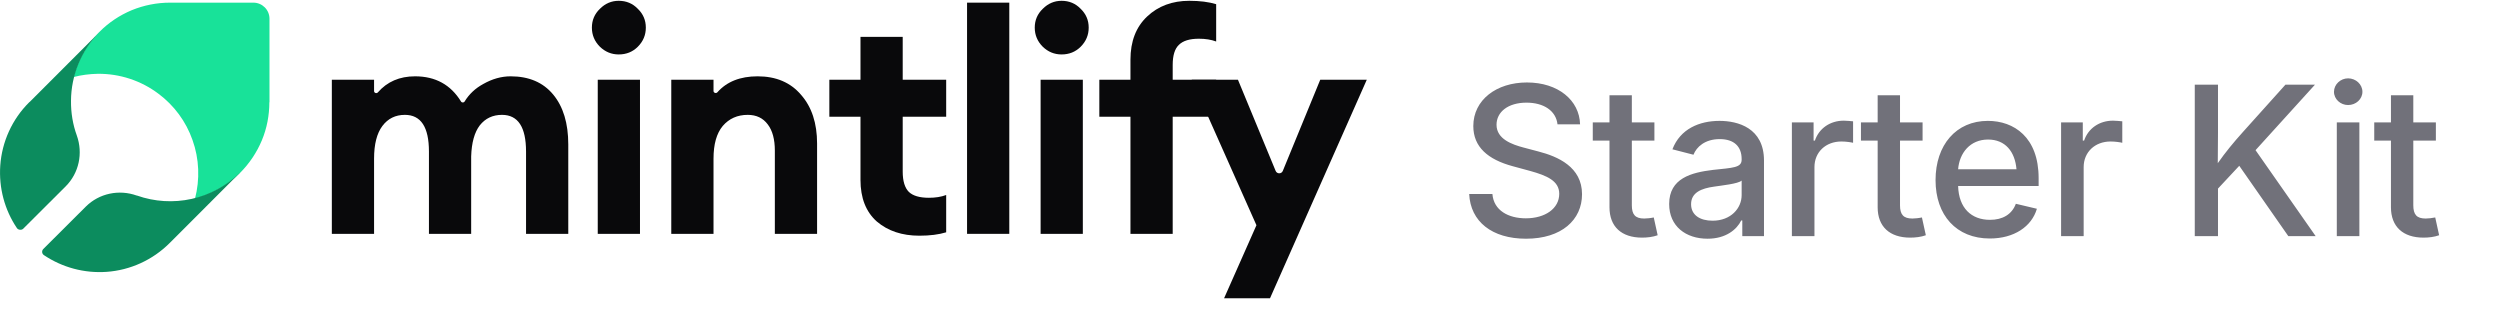
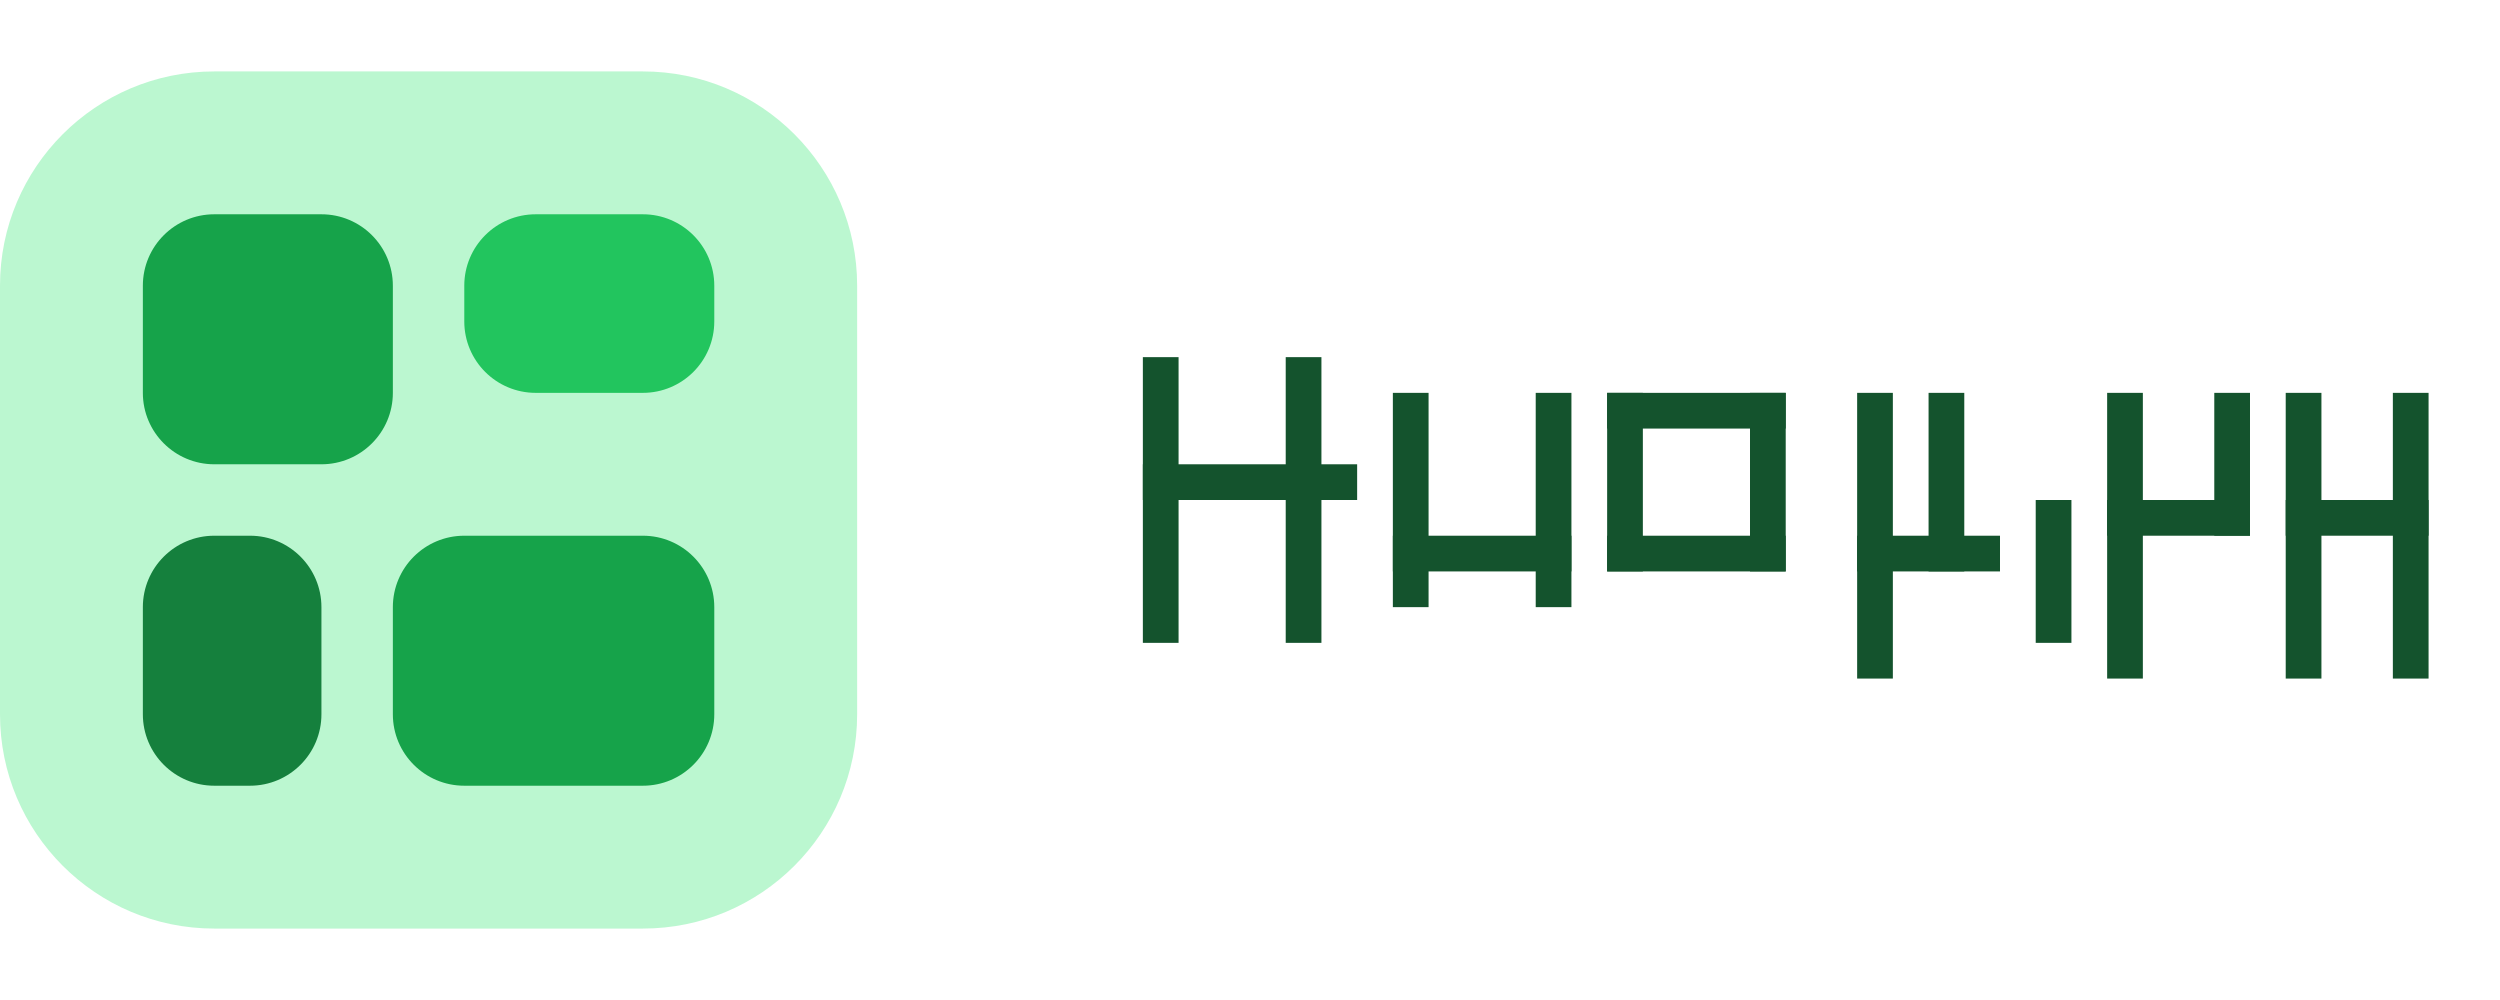
- <svg xmlns="http://www.w3.org/2000/svg" width="180" height="23" viewBox="0 0 180 23" fill="none">
-   <path d="M91.44 21.476H88.133L90.464 16.216L85.802 5.74H89.132L91.847 12.307C91.943 12.536 92.268 12.536 92.362 12.306L95.058 5.74H98.409L91.44 21.476Z" fill="#09090B" />
-   <path d="M81.393 16.837V8.403H79.152V5.74H81.393V4.297C81.393 2.98 81.792 1.944 82.592 1.19C83.391 0.435 84.404 0.058 85.633 0.058C86.387 0.058 87.031 0.139 87.564 0.302V2.988C87.208 2.854 86.794 2.788 86.32 2.788C85.655 2.788 85.174 2.936 84.878 3.232C84.582 3.513 84.434 3.994 84.434 4.674V5.74H87.564V8.403H84.434V16.837H81.393Z" fill="#09090B" />
-   <path d="M76.433 3.92C75.915 3.92 75.463 3.735 75.079 3.365C74.694 2.98 74.502 2.521 74.502 1.989C74.502 1.456 74.694 1.005 75.079 0.635C75.463 0.25 75.915 0.058 76.433 0.058C76.98 0.058 77.438 0.25 77.809 0.635C78.193 1.005 78.386 1.456 78.386 1.989C78.386 2.521 78.193 2.98 77.809 3.365C77.438 3.735 76.98 3.92 76.433 3.92ZM74.924 16.837V5.74H77.964V16.837H74.924Z" fill="#09090B" />
-   <path d="M69.628 16.837V0.191H72.669V16.837H69.628Z" fill="#09090B" />
-   <path d="M66.194 16.97C64.951 16.97 63.93 16.63 63.131 15.949C62.347 15.254 61.955 14.255 61.955 12.953V8.403H59.713V5.74H61.955V2.655H64.995V5.74H68.125V8.403H64.995V12.354C64.995 13.034 65.143 13.523 65.439 13.819C65.735 14.1 66.216 14.24 66.882 14.24C67.355 14.24 67.769 14.174 68.125 14.04V16.726C67.592 16.889 66.948 16.97 66.194 16.97Z" fill="#09090B" />
-   <path d="M48.332 16.837V5.74H51.373V6.551C51.373 6.688 51.559 6.748 51.65 6.646C52.328 5.879 53.293 5.495 54.546 5.495C55.878 5.495 56.921 5.939 57.676 6.827C58.445 7.7 58.83 8.869 58.83 10.334V16.837H55.789V10.844C55.789 10.03 55.619 9.402 55.279 8.958C54.939 8.499 54.458 8.27 53.836 8.27C53.096 8.27 52.497 8.536 52.038 9.069C51.594 9.601 51.373 10.386 51.373 11.421V16.837H48.332Z" fill="#09090B" />
-   <path d="M44.547 3.92C44.029 3.92 43.578 3.735 43.193 3.365C42.809 2.98 42.616 2.521 42.616 1.989C42.616 1.456 42.809 1.005 43.193 0.635C43.578 0.25 44.029 0.058 44.547 0.058C45.095 0.058 45.553 0.25 45.923 0.635C46.308 1.005 46.5 1.456 46.5 1.989C46.5 2.521 46.308 2.98 45.923 3.365C45.553 3.735 45.095 3.92 44.547 3.92ZM43.038 16.837V5.74H46.079V16.837H43.038Z" fill="#09090B" />
-   <path d="M37.875 16.837V10.911C37.875 9.15 37.298 8.27 36.144 8.27C35.478 8.27 34.945 8.521 34.546 9.024C34.161 9.527 33.954 10.275 33.924 11.266V16.837H30.884V10.911C30.884 9.15 30.306 8.27 29.152 8.27C28.472 8.27 27.932 8.536 27.532 9.069C27.133 9.601 26.933 10.386 26.933 11.421V16.837H23.892V5.74H26.933V6.559C26.933 6.695 27.116 6.755 27.206 6.652C27.878 5.881 28.771 5.495 29.885 5.495C31.349 5.495 32.452 6.1 33.193 7.309C33.252 7.404 33.395 7.403 33.454 7.307C33.774 6.78 34.219 6.361 34.79 6.05C35.441 5.68 36.099 5.495 36.765 5.495C38.082 5.495 39.103 5.932 39.828 6.805C40.553 7.678 40.916 8.876 40.916 10.4V16.837H37.875Z" fill="#09090B" />
-   <path d="M19.403 7.362V1.35C19.403 0.705 18.879 0.191 18.244 0.191H12.235C11.291 0.191 10.357 0.378 9.487 0.733C8.618 1.098 7.824 1.621 7.16 2.295L7.114 2.341C6.235 3.23 5.609 4.333 5.291 5.548C5.861 5.399 6.45 5.324 7.039 5.314C8.609 5.296 10.151 5.801 11.403 6.745C12.534 7.586 13.394 8.746 13.861 10.083C14.347 11.438 14.403 12.916 14.039 14.309C15.244 13.991 16.356 13.364 17.244 12.486L17.291 12.439C17.954 11.775 18.487 10.98 18.851 10.111C19.216 9.241 19.393 8.306 19.393 7.362H19.403Z" fill="#18E299" />
-   <path d="M5.112 7.26C5.121 5.416 5.857 3.646 7.151 2.324L2.151 7.326C2.133 7.344 2.114 7.354 2.095 7.372C0.876 8.583 0.14 10.204 0.019 11.918C-0.092 13.52 0.327 15.103 1.22 16.426C1.306 16.552 1.537 16.593 1.667 16.472L4.73 13.417C5.689 12.458 5.987 11.033 5.531 9.757C5.242 8.965 5.103 8.117 5.112 7.26Z" fill="#0C8C5E" />
-   <path d="M17.262 12.44C16.303 13.38 15.102 14.032 13.799 14.321C12.486 14.61 11.127 14.526 9.861 14.079C9.861 14.079 9.851 14.079 9.842 14.079C8.567 13.622 7.142 13.921 6.183 14.871L3.12 17.926C2.99 18.056 3.009 18.27 3.167 18.373C4.489 19.258 6.072 19.686 7.673 19.574C9.386 19.453 10.997 18.717 12.216 17.497L12.263 17.451L17.262 12.449V12.44Z" fill="#0C8C5E" />
-   <text x="105" y="17" font-family="Inter, ui-sans-serif, system-ui, -apple-system, sans-serif" font-size="15" font-weight="500" fill="#71717A" letter-spacing="-0.01em">Starter Kit</text>
+ <svg xmlns="http://www.w3.org/2000/svg" width="70" height="28" viewBox="0 0 70 28" fill="none" role="img" aria-labelledby="title">
+   <g id="mark" transform="translate(0 2)">
+     <rect x="0" y="0" width="24" height="24" rx="6" fill="#BBF7D0" />
+     <rect x="4" y="4" width="7" height="7" rx="2" fill="#16A34A" />
+     <rect x="13" y="4" width="7" height="5" rx="2" fill="#22C55E" />
+     <rect x="4" y="13" width="5" height="7" rx="2" fill="#15803D" />
+     <rect x="11" y="13" width="9" height="7" rx="2" fill="#16A34A" />
+   </g>
+   <g id="wordmark" transform="translate(32 10)">
+     <rect x="0" y="0" width="1" height="8" fill="#14532D" />
+     <rect x="4" y="0" width="1" height="8" fill="#14532D" />
+     <rect x="0" y="3" width="6" height="1" fill="#14532D" />
+     <rect x="7" y="1" width="1" height="6" fill="#14532D" />
+     <rect x="11" y="1" width="1" height="6" fill="#14532D" />
+     <rect x="7" y="5" width="5" height="1" fill="#14532D" />
+     <rect x="13" y="1" width="5" height="1" fill="#14532D" />
+     <rect x="13" y="5" width="5" height="1" fill="#14532D" />
+     <rect x="13" y="1" width="1" height="5" fill="#14532D" />
+     <rect x="17" y="1" width="1" height="5" fill="#14532D" />
+     <rect x="20" y="1" width="1" height="8" fill="#14532D" />
+     <rect x="20" y="5" width="4" height="1" fill="#14532D" />
+     <rect x="22" y="1" width="1" height="5" fill="#14532D" />
+     <rect x="25" y="4" width="1" height="4" fill="#14532D" />
+     <rect x="27" y="1" width="1" height="8" fill="#14532D" />
+     <rect x="27" y="4" width="4" height="1" fill="#14532D" />
+     <rect x="30" y="1" width="1" height="4" fill="#14532D" />
+     <rect x="32" y="1" width="1" height="8" fill="#14532D" />
+     <rect x="35" y="1" width="1" height="8" fill="#14532D" />
+     <rect x="32" y="4" width="4" height="1" fill="#14532D" />
+   </g>
</svg>
